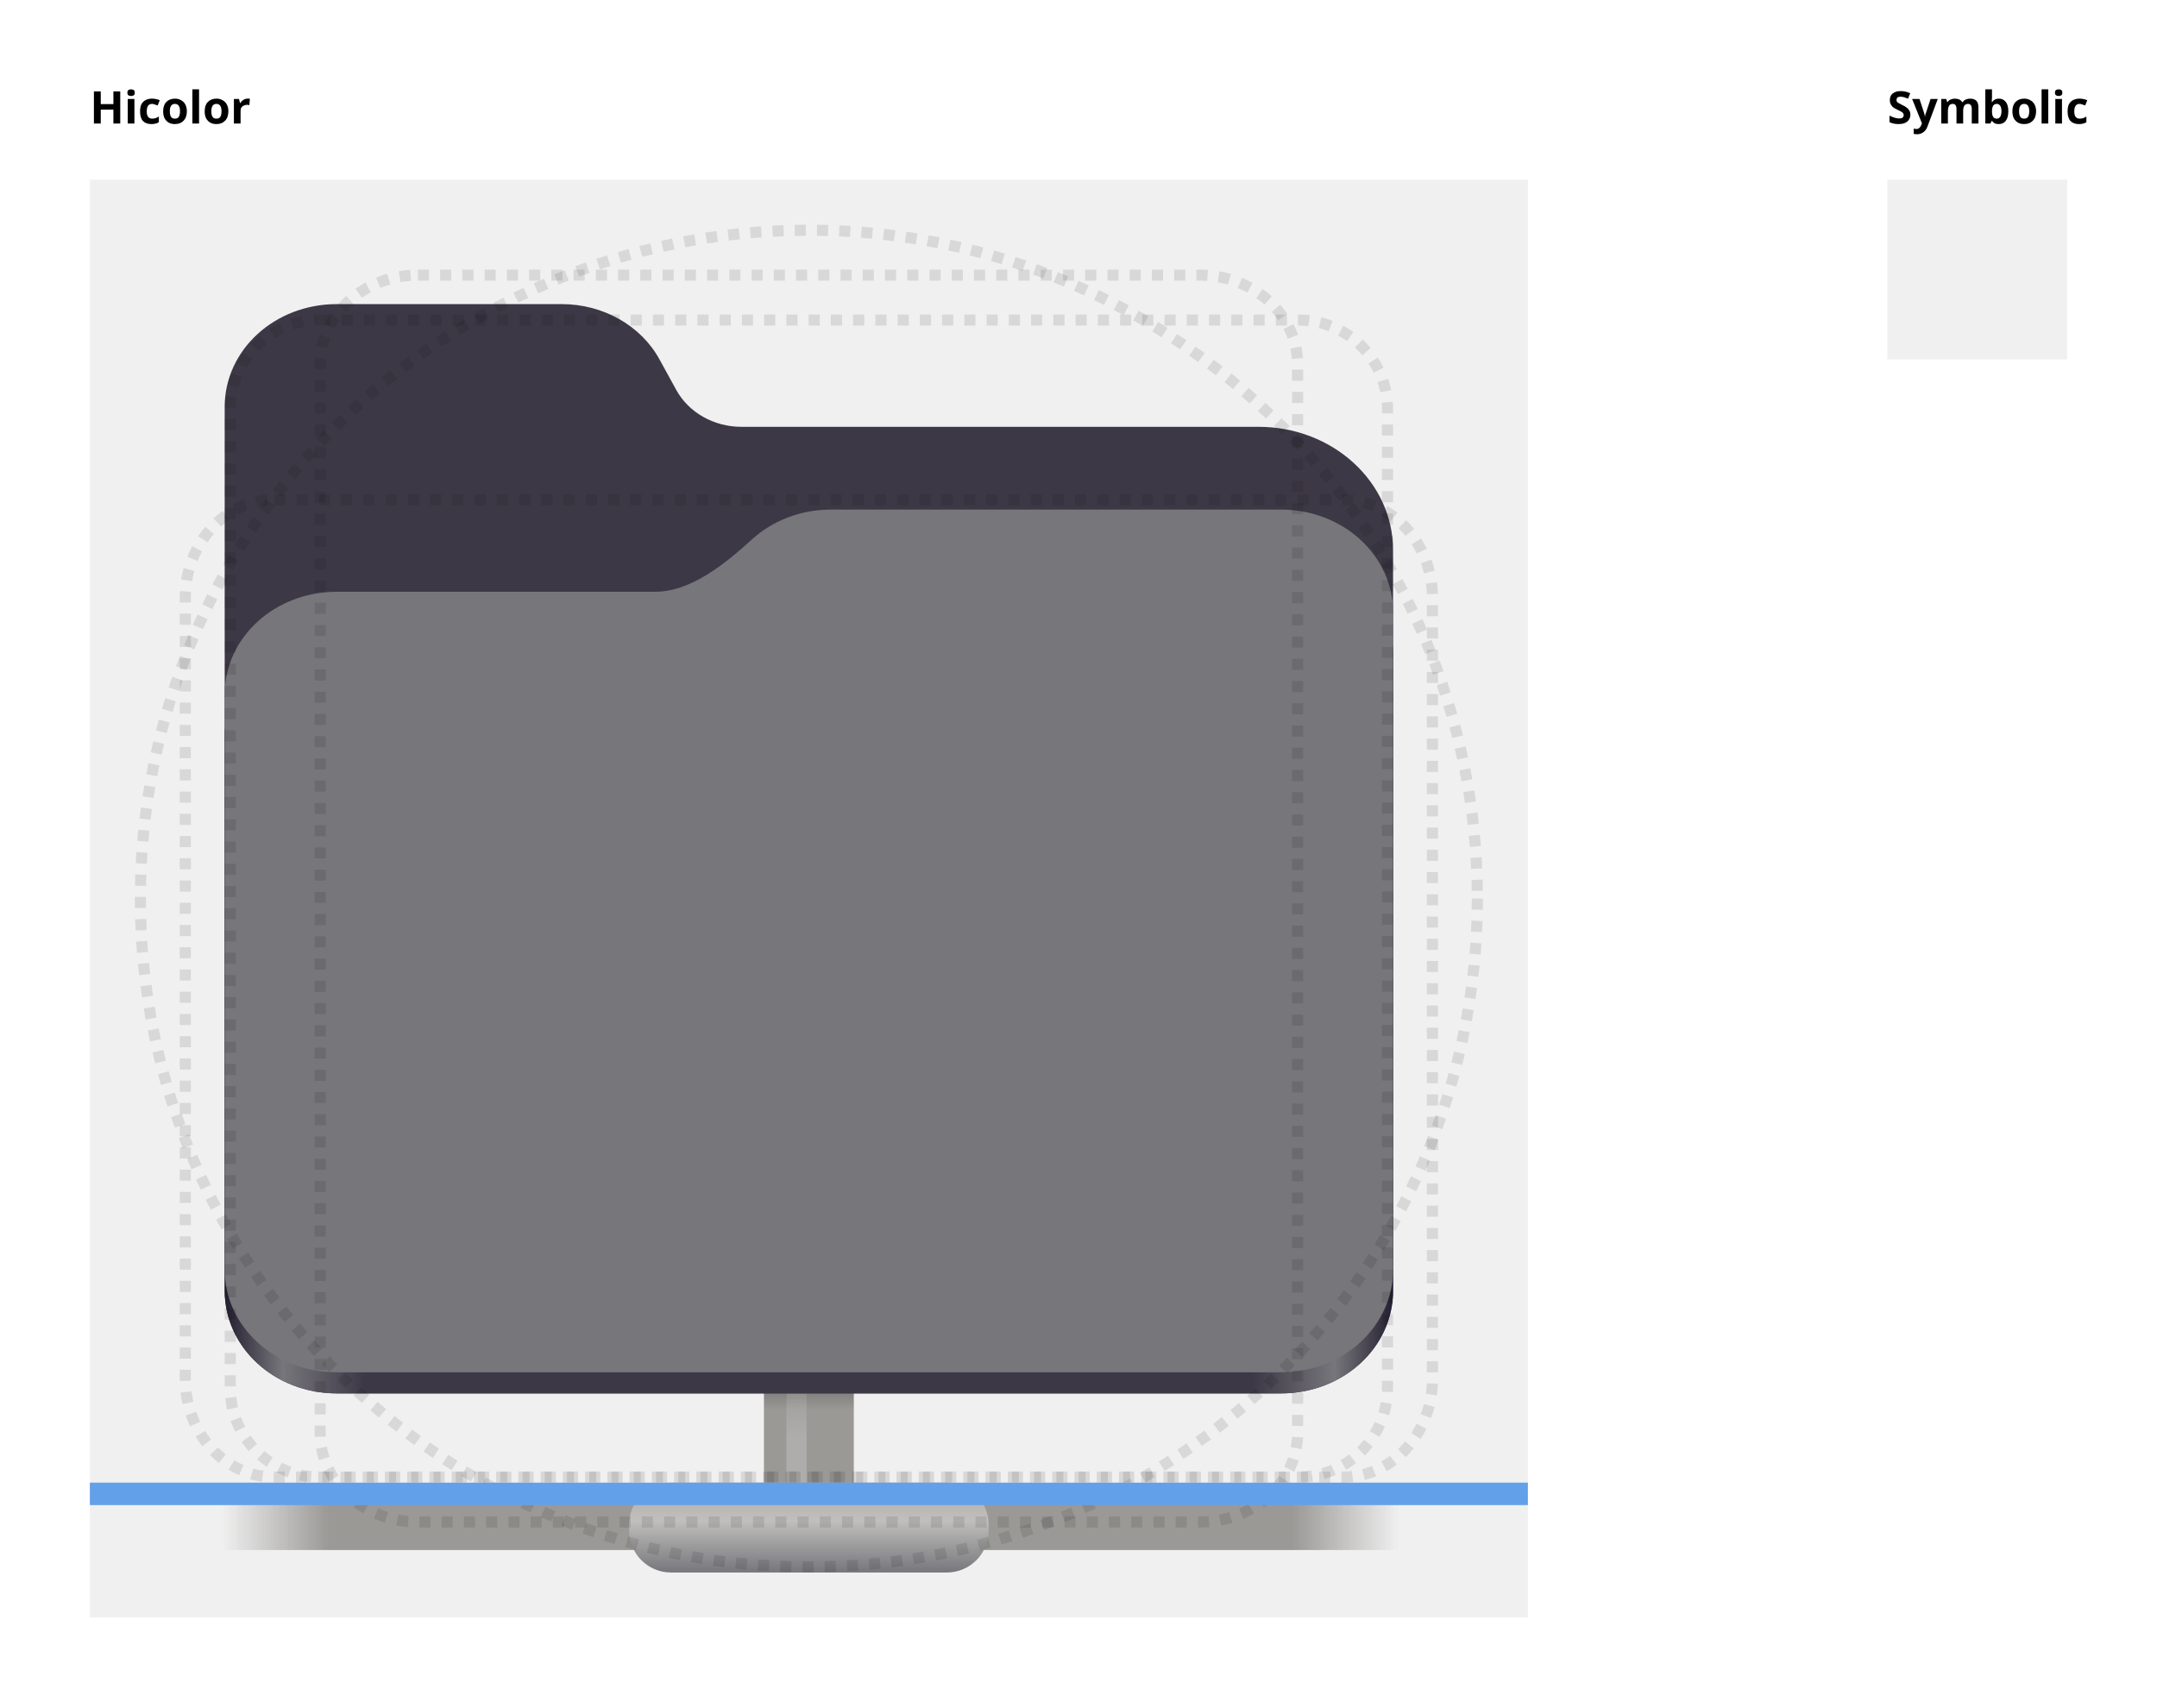
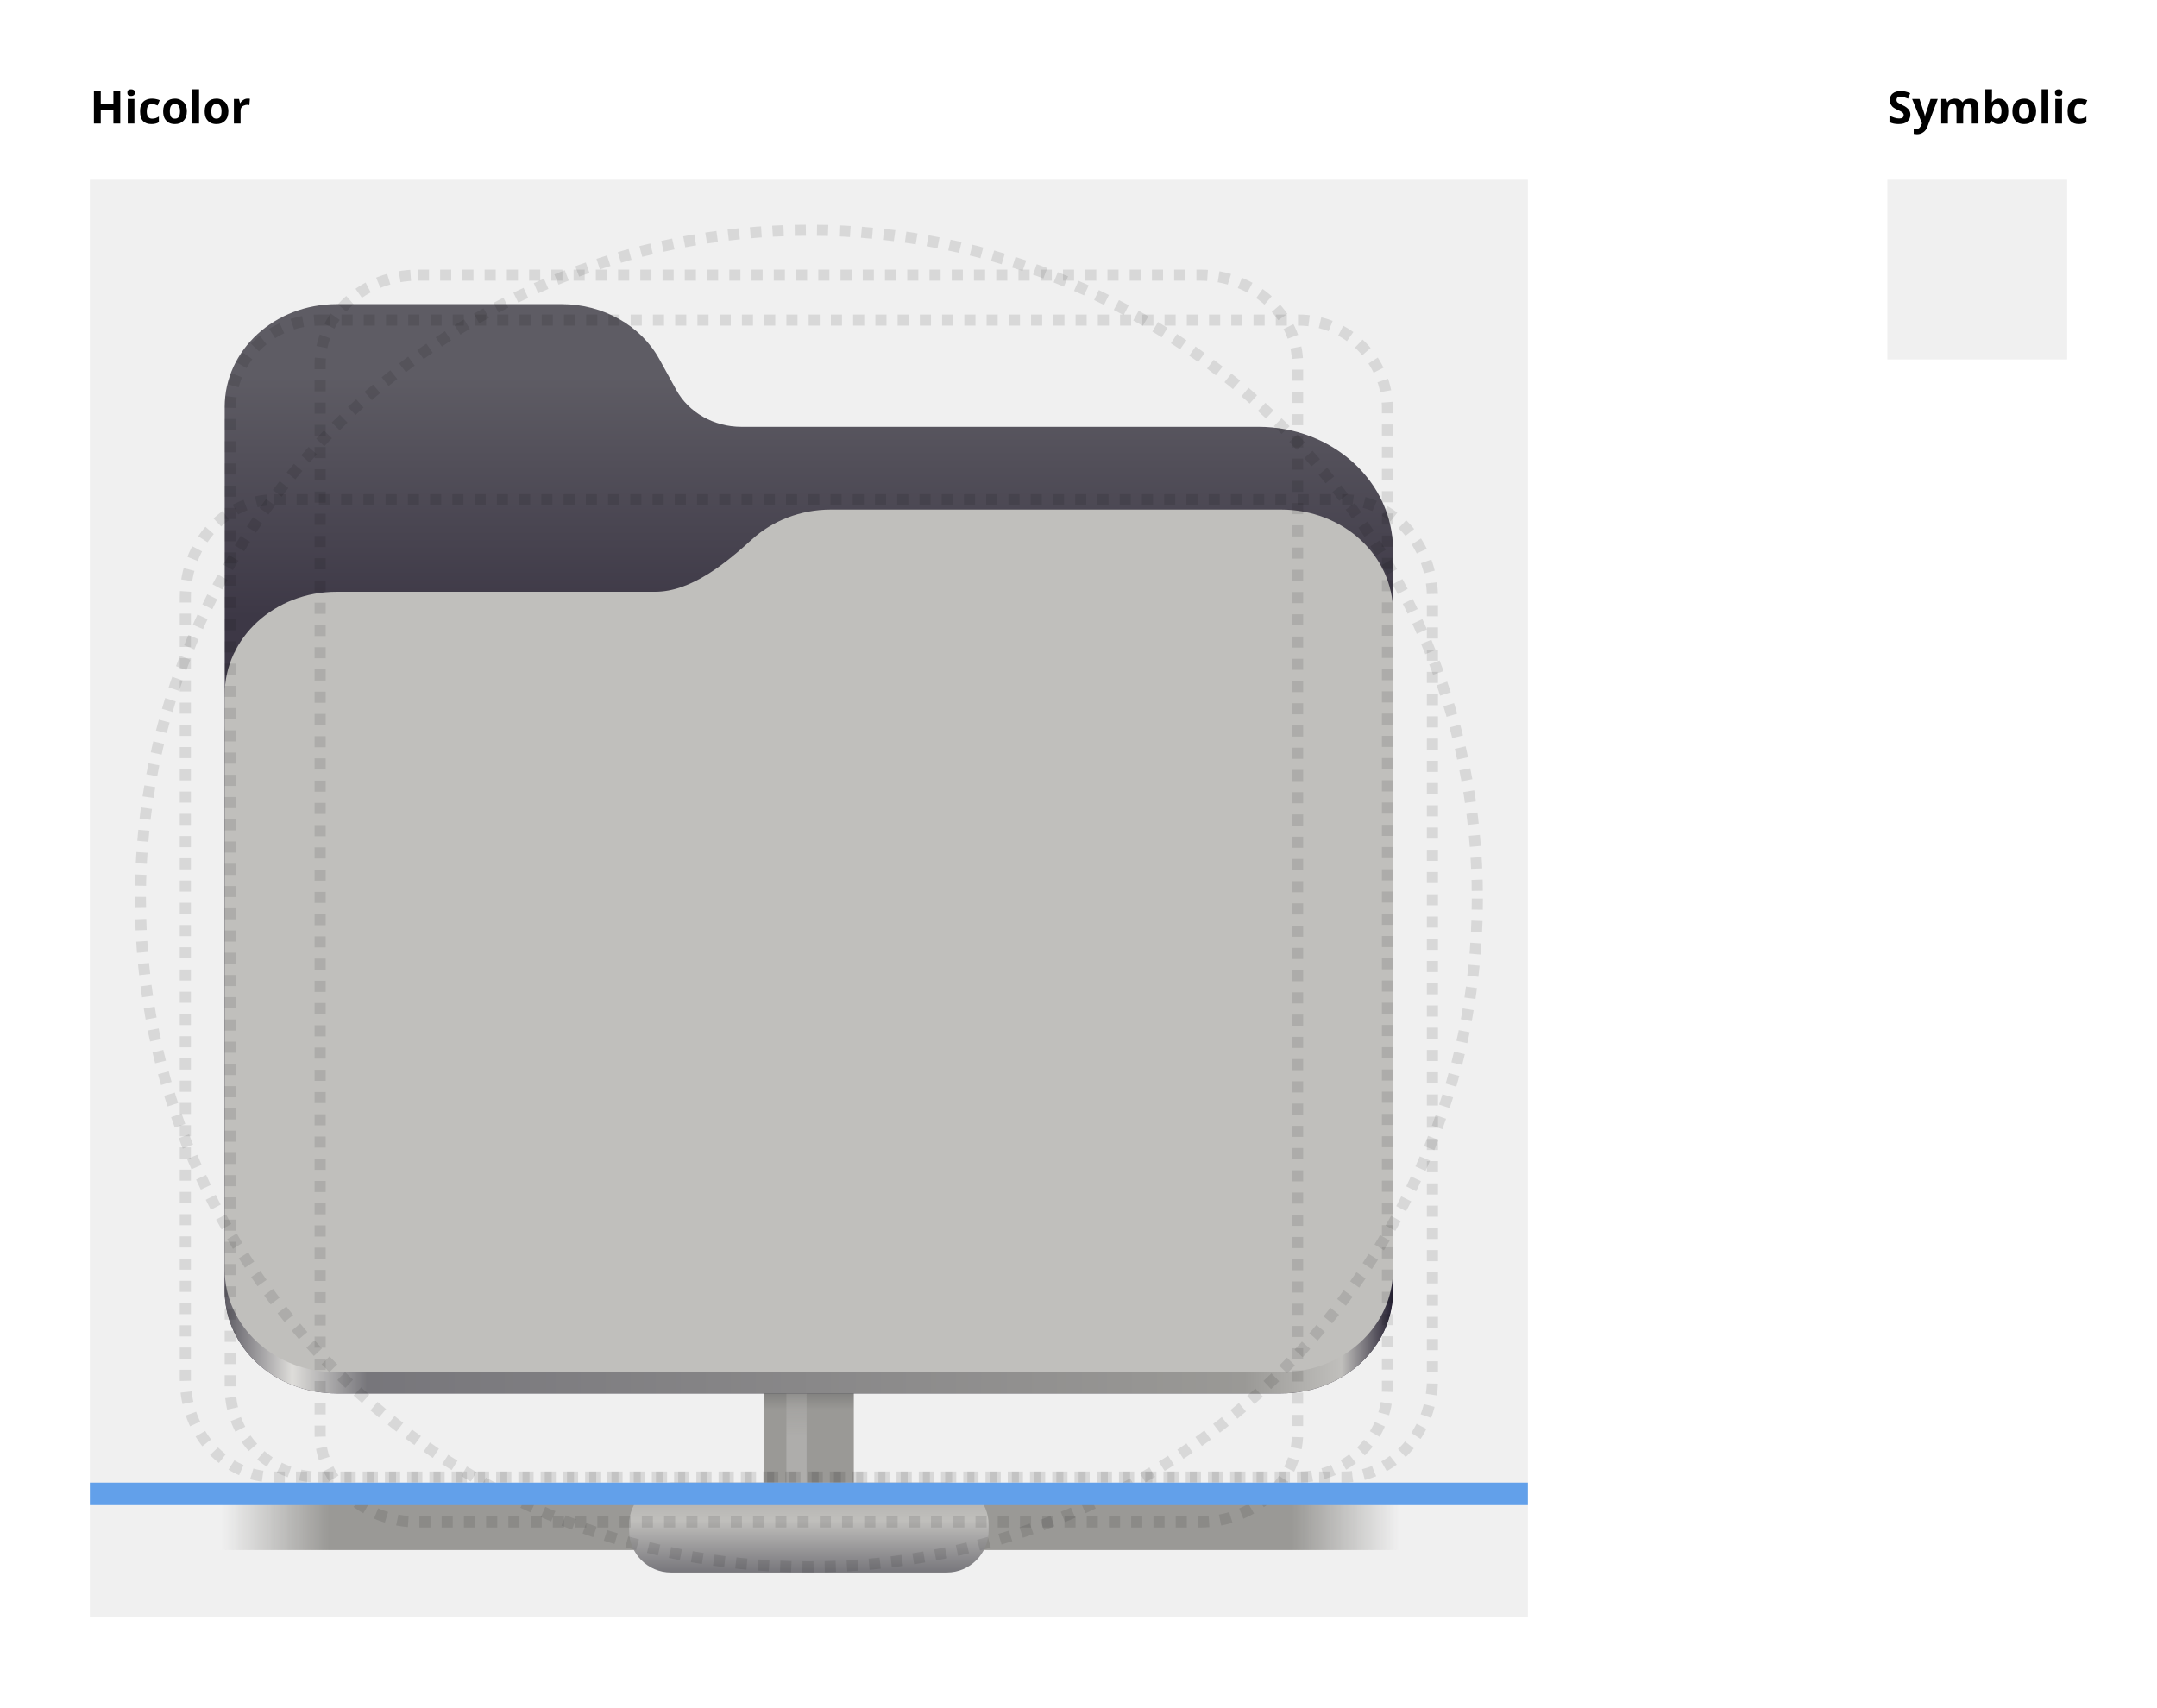
<svg xmlns="http://www.w3.org/2000/svg" xmlns:xlink="http://www.w3.org/1999/xlink" width="192" height="152" id="svg11300" version="1.0" style="display:inline;enable-background:new" viewBox="0 0 192 152">
  <defs id="defs3">
    <linearGradient y2="236" x2="96" y1="236" x1="32" gradientTransform="translate(604.8168,170.5864)" gradientUnits="userSpaceOnUse" id="linearGradient1099" xlink:href="#linearGradient1036" />
    <linearGradient id="linearGradient1036">
      <stop id="stop1032" offset="0" style="stop-color:#d5d3cf;stop-opacity:1;" />
      <stop id="stop1034" offset="1" style="stop-color:#f6f5f4;stop-opacity:1" />
    </linearGradient>
    <radialGradient r="32" fy="-76" fx="-244" cy="-76" cx="-244" gradientTransform="matrix(0.8833333,0,0,0.8833333,-460.3502,463.1197)" gradientUnits="userSpaceOnUse" id="radialGradient1103" xlink:href="#linearGradient1069" />
    <linearGradient id="linearGradient1069">
      <stop id="stop1065" offset="0" style="stop-color:#d5d3cf;stop-opacity:1" />
      <stop id="stop1067-1" offset="1" style="stop-color:#949390;stop-opacity:1" />
    </linearGradient>
    <linearGradient gradientUnits="userSpaceOnUse" y2="232" x2="64" y1="262.5" x1="64" id="linearGradient1027" xlink:href="#linearGradient1025" gradientTransform="translate(-470.5864,432.8168)" />
    <linearGradient id="linearGradient1025">
      <stop id="stop1021" offset="0" style="stop-color:#9a9996;stop-opacity:1" />
      <stop id="stop1023" offset="1" style="stop-color:#77767b;stop-opacity:1" />
    </linearGradient>
    <clipPath clipPathUnits="userSpaceOnUse" id="clipPath1609-7">
      <path id="path1611-5" d="m 252,116 28,-28 v -8 h -36 v 36 z" style="fill:#e74747;stroke:none;stroke-width:0.25px;stroke-linecap:butt;stroke-linejoin:miter;stroke-opacity:1" />
    </clipPath>
    <linearGradient id="linearGradient1697">
      <stop id="stop1685" offset="0" style="stop-color:#f6f5f4;stop-opacity:1" />
      <stop style="stop-color:#eeeeec;stop-opacity:1" offset="0.045" id="stop1687" />
      <stop id="stop1689" offset="0.091" style="stop-color:#f6f5f4;stop-opacity:1" />
      <stop style="stop-color:#f6f5f4;stop-opacity:1" offset="0.909" id="stop1691" />
      <stop id="stop1693" offset="0.955" style="stop-color:#eeeeec;stop-opacity:1" />
      <stop id="stop1695" offset="1" style="stop-color:#c0bfbc;stop-opacity:1" />
    </linearGradient>
    <clipPath clipPathUnits="userSpaceOnUse" id="clipPath1289">
      <path style="display:inline;opacity:1;vector-effect:none;fill:none;fill-opacity:1;stroke:#000000;stroke-width:4;stroke-linecap:round;stroke-linejoin:round;stroke-miterlimit:4;stroke-dasharray:none;stroke-dashoffset:0;stroke-opacity:1;marker:none;marker-start:none;marker-mid:none;marker-end:none;paint-order:normal;enable-background:new" d="m 64,-148 h 64 l 64,-64 64,64 h 192 c 17.728,0 32,14.272 32,32 v 288 c 0,17.728 -14.272,32 -32,32 H 256 l -64,-64 -64,64 H 64 C 46.272,204 32,189.728 32,172 v -288 c 0,-17.728 14.409,-34.199 32,-32 z" id="path1291" />
    </clipPath>
    <linearGradient id="paint3_linear-2-6-5" x2="1" gradientUnits="userSpaceOnUse" gradientTransform="matrix(0,6,-12,0,-64,209.9969)">
      <stop stop-color="#C01C27" id="stop91-0-7-4" />
      <stop offset="1" stop-color="#E01B24" id="stop93-2-5-7" />
    </linearGradient>
    <clipPath clipPathUnits="userSpaceOnUse" id="clipPath1609">
      <path id="path1611" d="m 252,116 28,-28 v -8 h -36 v 36 z" style="fill:#e74747;stroke:none;stroke-width:0.25px;stroke-linecap:butt;stroke-linejoin:miter;stroke-opacity:1" />
    </clipPath>
    <clipPath clipPathUnits="userSpaceOnUse" id="clipath_lpe_path-effect1303">
      <circle style="font-variation-settings:normal;display:block;opacity:1;vector-effect:none;fill:#77767b;fill-opacity:1;stroke:none;stroke-width:5.043;stroke-linecap:round;stroke-linejoin:miter;stroke-miterlimit:4;stroke-dasharray:none;stroke-dashoffset:0;stroke-opacity:1;marker:none;marker-start:none;marker-mid:none;marker-end:none;paint-order:normal;stop-color:#000000;stop-opacity:1" id="circle1305" cx="541.884" cy="647.726" r="73.976" />
    </clipPath>
    <linearGradient id="linearGradient1349">
      <stop style="stop-color:#9d9da1;stop-opacity:1" offset="0" id="stop1345" />
      <stop style="stop-color:#77767b;stop-opacity:0.95" offset="1" id="stop1347" />
    </linearGradient>
    <linearGradient id="linearGradient5980">
      <stop id="stop5978" offset="0" style="stop-color:#3d3846;stop-opacity:0;" />
      <stop id="stop5976" offset="1" style="stop-color:#3d3846;stop-opacity:0.252" />
    </linearGradient>
    <linearGradient id="linearGradient4117">
      <stop style="stop-color:#eae9e7;stop-opacity:1" offset="0" id="stop4111" />
      <stop id="stop4113" offset="0.649" style="stop-color:#b5b3ad;stop-opacity:1" />
      <stop style="stop-color:#fcfcfc;stop-opacity:1" offset="1" id="stop4115" />
    </linearGradient>
    <linearGradient id="linearGradient5477">
      <stop style="stop-color:#cacac9;stop-opacity:1" offset="0" id="stop5469" />
      <stop id="stop5471" offset="0.311" style="stop-color:#b0aeab;stop-opacity:0.941" />
      <stop style="stop-color:#6c6b66;stop-opacity:0.949" offset="0.688" id="stop5473" />
      <stop style="stop-color:#d6d6d4;stop-opacity:0.966" offset="1" id="stop5475" />
    </linearGradient>
    <linearGradient id="linearGradient6142">
      <stop style="stop-color:#ffffff;stop-opacity:1;" offset="0" id="stop6138" />
      <stop style="stop-color:#ffffff;stop-opacity:0;" offset="1" id="stop6140" />
    </linearGradient>
    <radialGradient xlink:href="#linearGradient1349" id="radialGradient783" gradientUnits="userSpaceOnUse" gradientTransform="matrix(0.9825404,0,0,0.9825404,-1.711874,16.29163)" cx="81.936" cy="33.185" fx="81.936" fy="33.185" r="57.276" />
    <radialGradient xlink:href="#linearGradient5980" id="radialGradient791" gradientUnits="userSpaceOnUse" gradientTransform="matrix(3.933225,-7.2858454e-7,6.4450347e-7,3.479318,-222.9252,-173.5546)" cx="76" cy="65.977" fx="76" fy="65.977" r="13.221" />
    <radialGradient xlink:href="#linearGradient4117" id="radialGradient799" gradientUnits="userSpaceOnUse" gradientTransform="matrix(2.815054,0.01105706,-0.01047197,2.666092,-242.36,-102.5032)" cx="134.309" cy="55.279" fx="134.309" fy="55.279" r="58.46" />
    <radialGradient xlink:href="#linearGradient5477" id="radialGradient809" gradientUnits="userSpaceOnUse" gradientTransform="matrix(4.900549,0.150428,-0.2360238,7.689032,-638.5353,-2206.847)" cx="183.525" cy="320.794" fx="183.525" fy="320.794" r="20.486" />
    <radialGradient xlink:href="#linearGradient6142" id="radialGradient821" gradientUnits="userSpaceOnUse" gradientTransform="matrix(37.75863,0,0,19.73921,-7268.898,-1304.003)" cx="197.719" cy="68.107" fx="197.719" fy="68.107" r="2.5" />
    <radialGradient xlink:href="#linearGradient6142" id="radialGradient833" gradientUnits="userSpaceOnUse" gradientTransform="matrix(37.75863,0,0,19.73921,-7375.666,-1304.003)" cx="197.747" cy="69.253" fx="197.747" fy="69.253" r="2.5" />
    <radialGradient xlink:href="#linearGradient1349" id="radialGradient841" gradientUnits="userSpaceOnUse" gradientTransform="matrix(0.9825404,0,0,0.9825404,-1.711874,16.29163)" cx="81.936" cy="33.185" fx="81.936" fy="33.185" r="57.276" />
    <radialGradient xlink:href="#linearGradient5980" id="radialGradient849" gradientUnits="userSpaceOnUse" gradientTransform="matrix(3.933225,-7.2858454e-7,6.4450347e-7,3.479318,-222.9252,-173.5546)" cx="76" cy="65.977" fx="76" fy="65.977" r="13.221" />
    <radialGradient xlink:href="#linearGradient4117" id="radialGradient857" gradientUnits="userSpaceOnUse" gradientTransform="matrix(2.815054,0.01105706,-0.01047197,2.666092,-242.36,-102.5032)" cx="134.309" cy="55.279" fx="134.309" fy="55.279" r="58.46" />
    <radialGradient xlink:href="#linearGradient5477" id="radialGradient867" gradientUnits="userSpaceOnUse" gradientTransform="matrix(4.900549,0.150428,-0.2360238,7.689032,-638.5353,-2206.847)" cx="183.525" cy="320.794" fx="183.525" fy="320.794" r="20.486" />
    <radialGradient xlink:href="#linearGradient6142" id="radialGradient879" gradientUnits="userSpaceOnUse" gradientTransform="matrix(37.75863,0,0,19.73921,-7268.898,-1304.003)" cx="197.719" cy="68.107" fx="197.719" fy="68.107" r="2.5" />
    <radialGradient xlink:href="#linearGradient6142" id="radialGradient891" gradientUnits="userSpaceOnUse" gradientTransform="matrix(37.75863,0,0,19.73921,-7375.666,-1304.003)" cx="197.747" cy="69.253" fx="197.747" fy="69.253" r="2.5" />
    <radialGradient xlink:href="#linearGradient1349" id="radialGradient3620" gradientUnits="userSpaceOnUse" gradientTransform="matrix(0.9825404,0,0,0.9825404,-1.711874,16.29163)" cx="81.936" cy="33.185" fx="81.936" fy="33.185" r="57.276" />
    <radialGradient xlink:href="#linearGradient5980" id="radialGradient3628" gradientUnits="userSpaceOnUse" gradientTransform="matrix(3.933225,-7.2858454e-7,6.4450347e-7,3.479318,-222.9252,-173.5546)" cx="76" cy="65.977" fx="76" fy="65.977" r="13.221" />
    <radialGradient xlink:href="#linearGradient4117" id="radialGradient3636" gradientUnits="userSpaceOnUse" gradientTransform="matrix(2.815054,0.01105706,-0.01047197,2.666092,-242.36,-102.5032)" cx="134.309" cy="55.279" fx="134.309" fy="55.279" r="58.46" />
    <radialGradient xlink:href="#linearGradient5477" id="radialGradient3646" gradientUnits="userSpaceOnUse" gradientTransform="matrix(4.900549,0.150428,-0.2360238,7.689032,-638.5353,-2206.847)" cx="183.525" cy="320.794" fx="183.525" fy="320.794" r="20.486" />
    <radialGradient xlink:href="#linearGradient6142" id="radialGradient3658" gradientUnits="userSpaceOnUse" gradientTransform="matrix(37.75863,0,0,19.73921,-7268.898,-1304.003)" cx="197.719" cy="68.107" fx="197.719" fy="68.107" r="2.5" />
    <radialGradient xlink:href="#linearGradient6142" id="radialGradient3670" gradientUnits="userSpaceOnUse" gradientTransform="matrix(37.75863,0,0,19.73921,-7375.666,-1304.003)" cx="197.747" cy="69.253" fx="197.747" fy="69.253" r="2.5" />
    <radialGradient xlink:href="#linearGradient1349" id="radialGradient3678" gradientUnits="userSpaceOnUse" gradientTransform="matrix(0.9825404,0,0,0.9825404,-1.711874,16.29163)" cx="81.936" cy="33.185" fx="81.936" fy="33.185" r="57.276" />
    <radialGradient xlink:href="#linearGradient5980" id="radialGradient3686" gradientUnits="userSpaceOnUse" gradientTransform="matrix(3.933225,-7.2858454e-7,6.4450347e-7,3.479318,-222.9252,-173.5546)" cx="76" cy="65.977" fx="76" fy="65.977" r="13.221" />
    <radialGradient xlink:href="#linearGradient4117" id="radialGradient3694" gradientUnits="userSpaceOnUse" gradientTransform="matrix(2.815054,0.01105706,-0.01047197,2.666092,-242.36,-102.5032)" cx="134.309" cy="55.279" fx="134.309" fy="55.279" r="58.46" />
    <radialGradient xlink:href="#linearGradient5477" id="radialGradient3704" gradientUnits="userSpaceOnUse" gradientTransform="matrix(4.900549,0.150428,-0.2360238,7.689032,-638.5353,-2206.847)" cx="183.525" cy="320.794" fx="183.525" fy="320.794" r="20.486" />
    <radialGradient xlink:href="#linearGradient6142" id="radialGradient3716" gradientUnits="userSpaceOnUse" gradientTransform="matrix(37.75863,0,0,19.73921,-7268.898,-1304.003)" cx="197.719" cy="68.107" fx="197.719" fy="68.107" r="2.5" />
    <radialGradient xlink:href="#linearGradient6142" id="radialGradient3728" gradientUnits="userSpaceOnUse" gradientTransform="matrix(37.75863,0,0,19.73921,-7375.666,-1304.003)" cx="197.747" cy="69.253" fx="197.747" fy="69.253" r="2.5" />
    <radialGradient xlink:href="#linearGradient1349" id="radialGradient8132" gradientUnits="userSpaceOnUse" gradientTransform="matrix(0.9825404,0,0,0.9825404,-1.711874,16.29163)" cx="81.936" cy="33.185" fx="81.936" fy="33.185" r="57.276" />
    <radialGradient xlink:href="#linearGradient5980" id="radialGradient8140" gradientUnits="userSpaceOnUse" gradientTransform="matrix(3.933225,-7.2858454e-7,6.4450347e-7,3.479318,-222.9252,-173.5546)" cx="76" cy="65.977" fx="76" fy="65.977" r="13.221" />
    <radialGradient xlink:href="#linearGradient4117" id="radialGradient8148" gradientUnits="userSpaceOnUse" gradientTransform="matrix(2.815054,0.01105706,-0.01047197,2.666092,-242.36,-102.5032)" cx="134.309" cy="55.279" fx="134.309" fy="55.279" r="58.46" />
    <radialGradient xlink:href="#linearGradient5477" id="radialGradient8158" gradientUnits="userSpaceOnUse" gradientTransform="matrix(4.900549,0.150428,-0.2360238,7.689032,-638.5353,-2206.847)" cx="183.525" cy="320.794" fx="183.525" fy="320.794" r="20.486" />
    <radialGradient xlink:href="#linearGradient6142" id="radialGradient8170" gradientUnits="userSpaceOnUse" gradientTransform="matrix(37.75863,0,0,19.73921,-7268.898,-1304.003)" cx="197.719" cy="68.107" fx="197.719" fy="68.107" r="2.5" />
    <radialGradient xlink:href="#linearGradient6142" id="radialGradient8182" gradientUnits="userSpaceOnUse" gradientTransform="matrix(37.75863,0,0,19.73921,-7375.666,-1304.003)" cx="197.747" cy="69.253" fx="197.747" fy="69.253" r="2.5" />
    <linearGradient xlink:href="#linearGradient6142" id="linearGradient8666" x1="1311.193" y1="-107.827" x2="1311.193" y2="-109.827" gradientUnits="userSpaceOnUse" gradientTransform="translate(0,4)" />
    <clipPath clipPathUnits="userSpaceOnUse" id="clipath_lpe_path-effect4888">
      <circle style="font-variation-settings:normal;display:none;opacity:1;vector-effect:none;fill:#77767b;fill-opacity:1;stroke:none;stroke-width:5.043;stroke-linecap:round;stroke-linejoin:miter;stroke-miterlimit:4;stroke-dasharray:none;stroke-dashoffset:0;stroke-opacity:1;marker:none;marker-start:none;marker-mid:none;marker-end:none;paint-order:normal;stop-color:#000000;stop-opacity:1" id="circle4894" cx="541.884" cy="647.726" r="73.976" />
      <path id="lpe_path-effect4888" style="font-variation-settings:normal;display:block;opacity:1;vector-effect:none;fill:#77767b;fill-opacity:1;stroke:none;stroke-width:5.043;stroke-linecap:round;stroke-linejoin:miter;stroke-miterlimit:4;stroke-dasharray:none;stroke-dashoffset:0;stroke-opacity:1;marker:none;marker-start:none;marker-mid:none;marker-end:none;paint-order:normal;stop-color:#000000;stop-opacity:1" class="powerclip" d="M 402.347,470.975 H 681.214 V 791.621 H 402.347 Z m 213.513,176.751 a 73.976,73.976 0 0 0 -73.976,-73.976 73.976,73.976 0 0 0 -73.976,73.976 73.976,73.976 0 0 0 73.976,73.976 73.976,73.976 0 0 0 73.976,-73.976 z" />
    </clipPath>
    <clipPath clipPathUnits="userSpaceOnUse" id="clipath_lpe_path-effect5163">
      <circle style="font-variation-settings:normal;display:none;opacity:1;vector-effect:none;fill:#77767b;fill-opacity:1;stroke:none;stroke-width:5.043;stroke-linecap:round;stroke-linejoin:miter;stroke-miterlimit:4;stroke-dasharray:none;stroke-dashoffset:0;stroke-opacity:1;marker:none;marker-start:none;marker-mid:none;marker-end:none;paint-order:normal;stop-color:#000000;stop-opacity:1" id="circle5169" cx="541.884" cy="647.726" r="73.976" />
      <path id="lpe_path-effect5163" style="font-variation-settings:normal;display:block;opacity:1;vector-effect:none;fill:#77767b;fill-opacity:1;stroke:none;stroke-width:5.043;stroke-linecap:round;stroke-linejoin:miter;stroke-miterlimit:4;stroke-dasharray:none;stroke-dashoffset:0;stroke-opacity:1;marker:none;marker-start:none;marker-mid:none;marker-end:none;paint-order:normal;stop-color:#000000;stop-opacity:1" class="powerclip" d="M 400.765,485.145 H 682.796 V 805.791 H 400.765 Z m 215.094,162.581 a 73.976,73.976 0 0 0 -73.976,-73.976 73.976,73.976 0 0 0 -73.976,73.976 73.976,73.976 0 0 0 73.976,73.976 73.976,73.976 0 0 0 73.976,-73.976 z" />
    </clipPath>
    <clipPath clipPathUnits="userSpaceOnUse" id="clipath_lpe_path-effect6171">
      <circle style="font-variation-settings:normal;display:none;opacity:1;vector-effect:none;fill:#77767b;fill-opacity:1;stroke:none;stroke-width:5.043;stroke-linecap:round;stroke-linejoin:miter;stroke-miterlimit:4;stroke-dasharray:none;stroke-dashoffset:0;stroke-opacity:1;marker:none;marker-start:none;marker-mid:none;marker-end:none;paint-order:normal;stop-color:#000000;stop-opacity:1" id="circle6177" cx="541.884" cy="647.726" r="73.976" />
      <path id="lpe_path-effect6171" style="font-variation-settings:normal;display:block;opacity:1;vector-effect:none;fill:#77767b;fill-opacity:1;stroke:none;stroke-width:5.043;stroke-linecap:round;stroke-linejoin:miter;stroke-miterlimit:4;stroke-dasharray:none;stroke-dashoffset:0;stroke-opacity:1;marker:none;marker-start:none;marker-mid:none;marker-end:none;paint-order:normal;stop-color:#000000;stop-opacity:1" class="powerclip" d="M 382.217,389.64 H 701.343 V 805.791 H 382.217 Z m 233.642,258.086 a 73.976,73.976 0 0 0 -73.976,-73.976 73.976,73.976 0 0 0 -73.976,73.976 73.976,73.976 0 0 0 73.976,73.976 73.976,73.976 0 0 0 73.976,-73.976 z" />
    </clipPath>
    <clipPath clipPathUnits="userSpaceOnUse" id="clipath_lpe_path-effect6198">
      <circle style="font-variation-settings:normal;display:none;opacity:1;vector-effect:none;fill:#77767b;fill-opacity:1;stroke:none;stroke-width:5.043;stroke-linecap:round;stroke-linejoin:miter;stroke-miterlimit:4;stroke-dasharray:none;stroke-dashoffset:0;stroke-opacity:1;marker:none;marker-start:none;marker-mid:none;marker-end:none;paint-order:normal;stop-color:#000000;stop-opacity:1" id="circle6204" cx="541.884" cy="647.726" r="73.976" />
      <path id="lpe_path-effect6198" style="font-variation-settings:normal;display:block;opacity:1;vector-effect:none;fill:#77767b;fill-opacity:1;stroke:none;stroke-width:5.043;stroke-linecap:round;stroke-linejoin:miter;stroke-miterlimit:4;stroke-dasharray:none;stroke-dashoffset:0;stroke-opacity:1;marker:none;marker-start:none;marker-mid:none;marker-end:none;paint-order:normal;stop-color:#000000;stop-opacity:1" class="powerclip" d="M 366.762,389.64 H 716.8 V 805.791 H 366.762 Z m 249.098,258.086 a 73.976,73.976 0 0 0 -73.976,-73.976 73.976,73.976 0 0 0 -73.976,73.976 73.976,73.976 0 0 0 73.976,73.976 73.976,73.976 0 0 0 73.976,-73.976 z" />
    </clipPath>
    <clipPath clipPathUnits="userSpaceOnUse" id="clipPath984">
      <circle style="font-variation-settings:normal;display:block;opacity:1;vector-effect:none;fill:#77767b;fill-opacity:1;stroke:none;stroke-width:5.043;stroke-linecap:round;stroke-linejoin:miter;stroke-miterlimit:4;stroke-dasharray:none;stroke-dashoffset:0;stroke-opacity:1;marker:none;marker-start:none;marker-mid:none;marker-end:none;paint-order:normal;stop-color:#000000;stop-opacity:1" id="circle986" cx="541.884" cy="647.726" r="73.976" />
    </clipPath>
    <linearGradient id="bg-gradient-2">
      <stop style="stop-color:#3584e4;stop-opacity:1" offset="0" id="stop13402" />
      <stop style="stop-color:#62a0ea;stop-opacity:1" offset="1" id="stop13404" />
    </linearGradient>
    <linearGradient xlink:href="#linearGradient10375" id="linearGradient10443" x1="-280.624" y1="-66.117" x2="-287.765" y2="-66.117" gradientUnits="userSpaceOnUse" gradientTransform="matrix(0.9328663,0,0,1,-1.081779,5.8333332e-6)" />
    <linearGradient id="linearGradient10375">
      <stop style="stop-color:#313133;stop-opacity:1" offset="0" id="stop10371" />
      <stop style="stop-color:#9a9996;stop-opacity:1" offset="1" id="stop10373" />
    </linearGradient>
    <linearGradient xlink:href="#linearGradient3868" id="linearGradient3870" x1="-271.975" y1="-62.938" x2="-266.415" y2="-62.938" gradientUnits="userSpaceOnUse" />
    <linearGradient id="linearGradient3868">
      <stop style="stop-color:#aeadab;stop-opacity:1;" offset="0" id="stop3864" />
      <stop style="stop-color:#aeadab;stop-opacity:0;" offset="1" id="stop3866" />
    </linearGradient>
    <linearGradient xlink:href="#linearGradient1725" id="linearGradient1660" gradientUnits="userSpaceOnUse" gradientTransform="matrix(2.381786,0,0,2.083491,-2851.153,1808.157)" x1="1202" y1="-735" x2="1246" y2="-735" />
    <linearGradient id="linearGradient1725">
      <stop id="stop1717" offset="0" style="stop-color:#9a9996;stop-opacity:0" />
      <stop style="stop-color:#9a9996;stop-opacity:1" offset="0.091" id="stop1719" />
      <stop style="stop-color:#9a9996;stop-opacity:1" offset="0.909" id="stop1721" />
      <stop id="stop1723" offset="1" style="stop-color:#9a9996;stop-opacity:0" />
    </linearGradient>
    <linearGradient xlink:href="#linearGradient3876" id="linearGradient5022" x1="904" y1="-340" x2="904" y2="-385.948" gradientUnits="userSpaceOnUse" gradientTransform="matrix(0.25,0,0,0.1666666,-164,340.6667)" />
    <linearGradient id="linearGradient3876">
      <stop id="stop3872" offset="0" style="stop-color:#77767b;stop-opacity:1" />
      <stop id="stop3878" offset="0.603" style="stop-color:#c0bfbc;stop-opacity:1" />
      <stop id="stop3874" offset="1" style="stop-color:#aeadab;stop-opacity:1" />
    </linearGradient>
-     <linearGradient xlink:href="#linearGradient2023-7" id="linearGradient2025-0" x1="2689.252" y1="-1106.803" x2="2918.07" y2="-1106.803" gradientUnits="userSpaceOnUse" />
-     <linearGradient id="linearGradient2023-7">
-       <stop style="stop-color:#241f31;stop-opacity:1;" offset="0" id="stop2019-8" />
-       <stop style="stop-color:#77767b;stop-opacity:1;" offset="0.05" id="stop2795-6" />
-       <stop style="stop-color:#3d3846;stop-opacity:1;" offset="0.12" id="stop2797-8" />
-       <stop style="stop-color:#3d3846;stop-opacity:1;" offset="0.88" id="stop2793-8" />
-       <stop style="stop-color:#77767b;stop-opacity:1;" offset="0.95" id="stop2791-4" />
-       <stop style="stop-color:#241f31;stop-opacity:1;" offset="1" id="stop2021-3" />
-     </linearGradient>
+     <linearGradient xlink:href="#linearGradient1" id="linearGradient2" x1="2759.331" y1="-1310.744" x2="2759.331" y2="-1259.624" gradientUnits="userSpaceOnUse" />
+     <linearGradient id="linearGradient1">
+       <stop style="stop-color:#5e5c64;stop-opacity:1" offset="0" id="stop1" />
+       <stop style="stop-color:#3d3846;stop-opacity:1" offset="1" id="stop2" />
+     </linearGradient>
+     <linearGradient xlink:href="#linearGradient2023" id="linearGradient2025" x1="2689.252" y1="-1106.803" x2="2918.07" y2="-1106.803" gradientUnits="userSpaceOnUse" />
+     <linearGradient id="linearGradient2023">
+       <stop style="stop-color:#5e5c64;stop-opacity:1" offset="0" id="stop2019" />
+       <stop style="stop-color:#deddda;stop-opacity:1" offset="0.058" id="stop2795" />
+       <stop style="stop-color:#77767b;stop-opacity:1" offset="0.122" id="stop2797" />
+       <stop style="stop-color:#9a9996;stop-opacity:1" offset="0.873" id="stop2793" />
+       <stop style="stop-color:#c0bfbc;stop-opacity:1" offset="0.956" id="stop2791" />
+       <stop style="stop-color:#241f31;stop-opacity:1" offset="1" id="stop2021" />
+     </linearGradient>
+     <linearGradient xlink:href="#linearGradient1" id="linearGradient2-0" x1="2759.331" y1="-1310.744" x2="2759.331" y2="-1259.624" gradientUnits="userSpaceOnUse" />
+     <linearGradient xlink:href="#linearGradient2023" id="linearGradient2025-9" x1="2689.252" y1="-1106.803" x2="2918.07" y2="-1106.803" gradientUnits="userSpaceOnUse" />
  </defs>
  <g id="layer1" style="display:inline" transform="translate(8,-156)">
    <g id="layer4" style="display:inline">
      <rect y="172" x="9.2651362e-08" height="128" width="128" id="hicolor" style="display:inline;overflow:visible;visibility:visible;fill:#f0f0f0;fill-opacity:0;fill-rule:nonzero;stroke:none;stroke-width:0.5;marker:none;enable-background:accumulate" />
      <rect style="display:inline;overflow:visible;visibility:visible;fill:#f0f0f0;fill-opacity:0;fill-rule:nonzero;stroke:none;stroke-width:0.5;marker:none;enable-background:accumulate" id="symbolic" width="16" height="16" x="160" y="172" />
    </g>
    <g id="layer2" style="display:inline">
      <g style="display:inline;fill:#000000;enable-background:new" transform="matrix(7.991171,0,0,8.003641,-167.7909,-4846.078)" id="g12027" />
      <rect style="display:inline;overflow:visible;visibility:visible;fill:#f0f0f0;fill-opacity:1;fill-rule:nonzero;stroke:none;stroke-width:0.5;marker:none;enable-background:accumulate" id="128" width="128" height="128" x="9.2651362e-08" y="172" />
      <g id="g883" style="fill:none;fill-opacity:0.251;stroke:#a579b3;stroke-opacity:1" transform="translate(-24,24)" />
      <g id="g900" style="fill:none;fill-opacity:0.251;stroke:#a579b3;stroke-opacity:1" transform="translate(-24,24)" />
      <rect y="172" x="160" height="16" width="16" id="16" style="display:inline;overflow:visible;visibility:visible;fill:#f0f0f0;fill-opacity:1;fill-rule:nonzero;stroke:none;stroke-width:0.5;marker:none;enable-background:accumulate" />
      <text xml:space="preserve" style="font-style:normal;font-variant:normal;font-weight:bold;font-stretch:normal;font-size:4px;line-height:125%;font-family:Cantarell;-inkscape-font-specification:'Cantarell, Bold';text-align:start;writing-mode:lr-tb;text-anchor:start;display:inline;fill:#000000;fill-opacity:1;stroke:none;stroke-width:0.333;enable-background:new" x="0" y="167" id="text863">
        <tspan style="font-size:4px;stroke-width:0.333" id="tspan861" x="0" y="167">Hicolor</tspan>
      </text>
      <text id="text867" y="167" x="160" style="font-style:normal;font-variant:normal;font-weight:bold;font-stretch:normal;font-size:4px;line-height:125%;font-family:Cantarell;-inkscape-font-specification:'Cantarell, Bold';text-align:start;writing-mode:lr-tb;text-anchor:start;display:inline;fill:#000000;fill-opacity:1;stroke:none;stroke-width:0.333;enable-background:new" xml:space="preserve">
        <tspan y="167" x="160" id="tspan865" style="font-size:4px;stroke-width:0.333">Symbolic</tspan>
      </text>
    </g>
    <g id="layer9" style="display:inline" />
    <g id="g824-6" transform="matrix(0.1744994,0,0,0.1744994,82.26277,442.1759)" style="display:inline;stroke-width:1.264;enable-background:new">
      <g id="g973-1" clip-path="url(#clipath_lpe_path-effect4888)" transform="matrix(0.3623406,0,0,0.3623406,2607.352,-1374.265)" style="stroke-width:0.986">
        <path style="font-variation-settings:normal;opacity:1;vector-effect:none;fill:#77767b;fill-opacity:1;stroke:none;stroke-width:4.974;stroke-linecap:round;stroke-linejoin:miter;stroke-miterlimit:4;stroke-dasharray:none;stroke-dashoffset:0;stroke-opacity:1;marker:none;marker-start:none;marker-mid:none;marker-end:none;paint-order:normal;stop-color:#000000;stop-opacity:1" id="rect257-7" width="268.867" height="310.646" x="407.347" y="475.975" rx="20.201" ry="20.673" d="m 427.547,475.975 h 228.466 c 11.191,0 20.201,9.22 20.201,20.673 v 269.299 c 0,11.453 -9.01,20.673 -20.201,20.673 H 427.547 c -11.191,0 -20.201,-9.22 -20.201,-20.673 V 496.649 c 0,-11.453 9.01,-20.673 20.201,-20.673 z" />
        <path style="font-variation-settings:normal;display:inline;vector-effect:none;fill:#434348;fill-opacity:1;stroke:none;stroke-width:0.249;stroke-linecap:round;stroke-linejoin:miter;stroke-miterlimit:4;stroke-dasharray:none;stroke-dashoffset:0;stroke-opacity:1;-inkscape-stroke:none;marker:none;marker-start:none;marker-mid:none;marker-end:none;paint-order:normal;enable-background:new;stop-color:#000000" id="rect9829" width="268.867" height="74.188" x="407.347" y="647.524" d="M 407.347,647.524 H 676.214 v 74.188 H 407.347 Z" />
      </g>
      <g transform="matrix(0.6596291,0,0,0.6596291,2067.515,-1275.499)" style="display:inline;stroke-width:0.959;enable-background:new" id="g65-2">
        <path style="display:inline;opacity:1;vector-effect:none;fill:#3d3846;fill-opacity:1;stroke:none;stroke-width:0.048px;stroke-linecap:butt;stroke-linejoin:miter;stroke-miterlimit:4;stroke-dasharray:none;stroke-dashoffset:0;stroke-opacity:1;marker:none;marker-start:none;marker-mid:none;marker-end:none;paint-order:normal;enable-background:new" d="M 1302.786,-65.491 V 211.824 a 17.929,17.929 135 0 1 -17.929,17.929 l -337.715,0 A 17.929,17.929 45 0 1 929.214,211.824 V -65.491 a 17.929,17.929 135 0 1 17.929,-17.929 h 337.715 a 17.929,17.929 45 0 1 17.929,17.929 z" id="path63-0" />
      </g>
      <rect style="fill:#1c71d8;fill-opacity:1;stroke:none;stroke-width:0.573;stroke-linecap:round;stop-color:#000000" id="rect1457-2" width="234.958" height="194.843" x="2686.182" y="-1324.795" rx="5.801" ry="5.801" />
    </g>
    <g id="g5159" transform="matrix(0.1217438,0,0,0.1217438,229.6717,444.9832)" style="display:inline;stroke-width:1.264;enable-background:new">
      <g id="g5151" clip-path="url(#clipath_lpe_path-effect5163)" transform="matrix(0.3623406,0,0,0.3623406,2607.352,-1374.265)" style="stroke-width:0.986">
        <path style="font-variation-settings:normal;opacity:1;vector-effect:none;fill:#77767b;fill-opacity:1;stroke:none;stroke-width:4.974;stroke-linecap:round;stroke-linejoin:miter;stroke-miterlimit:4;stroke-dasharray:none;stroke-dashoffset:0;stroke-opacity:1;marker:none;marker-start:none;marker-mid:none;marker-end:none;paint-order:normal;stop-color:#000000;stop-opacity:1" id="path5147" width="272.03" height="310.646" x="405.765" y="490.145" rx="20.438" ry="20.673" d="m 426.204,490.145 h 231.153 c 11.323,0 20.438,9.22 20.438,20.673 v 269.299 c 0,11.453 -9.116,20.673 -20.438,20.673 H 426.204 c -11.323,0 -20.438,-9.22 -20.438,-20.673 V 510.818 c 0,-11.453 9.116,-20.673 20.438,-20.673 z" />
        <path style="font-variation-settings:normal;opacity:1;vector-effect:none;fill:#434348;fill-opacity:1;stroke:none;stroke-width:0.044;stroke-linecap:round;stroke-linejoin:miter;stroke-miterlimit:4;stroke-dasharray:none;stroke-dashoffset:0;stroke-opacity:1;-inkscape-stroke:none;marker:none;marker-start:none;marker-mid:none;marker-end:none;paint-order:normal;stop-color:#000000;stop-opacity:1" id="rect9154" width="271.478" height="58.952" x="405.87" y="650.822" d="m 405.87,650.822 h 271.478 v 58.952 H 405.87 Z" />
      </g>
      <g transform="matrix(0.6596291,0,0,0.6596291,2067.515,-1275.499)" style="display:inline;stroke-width:0.959;enable-background:new" id="g5155">
        <path style="display:inline;opacity:1;vector-effect:none;fill:#3d3846;fill-opacity:1;stroke:none;stroke-width:0.048px;stroke-linecap:butt;stroke-linejoin:miter;stroke-miterlimit:4;stroke-dasharray:none;stroke-dashoffset:0;stroke-opacity:1;marker:none;marker-start:none;marker-mid:none;marker-end:none;paint-order:normal;enable-background:new" d="M 1302.786,-58.985 V 203.456 a 24.434,24.434 135 0 1 -24.434,24.434 l -324.703,0 A 24.434,24.434 45 0 1 929.214,203.456 V -58.985 a 24.434,24.434 135 0 1 24.434,-24.434 h 324.703 a 24.434,24.434 45 0 1 24.434,24.434 z" id="path5153" />
      </g>
      <rect style="fill:#1c71d8;fill-opacity:1;stroke:none;stroke-width:0.559;stroke-linecap:round;stop-color:#000000" id="rect5157" width="229.991" height="188.921" x="2688.666" y="-1322.312" rx="7.298" ry="7.298" />
    </g>
    <g id="g6167" transform="matrix(0.08927877,0,0,0.08927877,315.6926,450.7877)" style="display:inline;stroke-width:1.264;enable-background:new">
      <g id="g6159" clip-path="url(#clipath_lpe_path-effect6171)" transform="matrix(0.3623406,0,0,0.3623406,2607.352,-1374.265)" style="stroke-width:0.986">
        <path style="font-variation-settings:normal;opacity:1;vector-effect:none;fill:#77767b;fill-opacity:1;stroke:none;stroke-width:4.974;stroke-linecap:round;stroke-linejoin:miter;stroke-miterlimit:4;stroke-dasharray:none;stroke-dashoffset:0;stroke-opacity:1;marker:none;marker-start:none;marker-mid:none;marker-end:none;paint-order:normal;stop-color:#000000;stop-opacity:1" id="path6155" width="309.125" height="310.646" x="387.217" y="490.145" rx="23.226" ry="20.673" d="m 410.443,490.145 h 262.674 c 12.867,0 23.226,9.22 23.226,20.673 v 269.299 c 0,11.453 -10.359,20.673 -23.226,20.673 h -262.674 c -12.867,0 -23.226,-9.22 -23.226,-20.673 V 510.818 c 0,-11.453 10.359,-20.673 23.226,-20.673 z" />
        <path style="fill:#434348;fill-opacity:1;stroke-width:0.986;stroke-linecap:round;stop-color:#000000" id="path6157" width="309.125" height="310.646" x="387.217" y="394.64" rx="0" ry="0" d="M 387.217,394.64 H 696.343 V 705.286 H 387.217 Z" />
      </g>
      <g transform="matrix(0.6596291,0,0,0.6596291,2067.515,-1275.499)" style="display:inline;stroke-width:0.959;enable-background:new" id="g6163">
        <path style="display:inline;opacity:1;vector-effect:none;fill:#3d3846;fill-opacity:1;stroke:none;stroke-width:0.047px;stroke-linecap:butt;stroke-linejoin:miter;stroke-miterlimit:4;stroke-dasharray:none;stroke-dashoffset:0;stroke-opacity:1;marker:none;marker-start:none;marker-mid:none;marker-end:none;paint-order:normal;enable-background:new" d="M 1302.786,-50.065 V 188.876 a 33.355,33.355 135 0 1 -33.355,33.355 H 962.569 A 33.355,33.355 45 0 1 929.214,188.876 V -50.065 a 33.355,33.355 135 0 1 33.355,-33.355 l 306.863,0 a 33.355,33.355 45 0 1 33.355,33.355 z" id="path6161" />
      </g>
      <rect style="fill:#1c71d8;fill-opacity:1;stroke:none;stroke-width:0.537;stroke-linecap:round;stop-color:#000000" id="rect6165" width="224.017" height="179.214" x="2691.652" y="-1319.325" rx="9.913" ry="9.913" />
    </g>
    <g id="g6194" transform="matrix(0.06493001,0,0,0.06493001,380.9583,461.3911)" style="display:inline;stroke-width:1.264;enable-background:new">
      <g id="g6186" clip-path="url(#clipath_lpe_path-effect6198)" transform="matrix(0.3623406,0,0,0.3623406,2607.352,-1374.265)" style="stroke-width:0.986">
        <path style="font-variation-settings:normal;opacity:1;vector-effect:none;fill:#77767b;fill-opacity:1;stroke:none;stroke-width:4.974;stroke-linecap:round;stroke-linejoin:miter;stroke-miterlimit:4;stroke-dasharray:none;stroke-dashoffset:0;stroke-opacity:1;marker:none;marker-start:none;marker-mid:none;marker-end:none;paint-order:normal;stop-color:#000000;stop-opacity:1" id="path6182" width="340.038" height="310.646" x="371.762" y="490.145" rx="25.548" ry="20.673" d="m 397.31,490.145 h 288.942 c 14.154,0 25.548,9.22 25.548,20.673 v 269.299 c 0,11.453 -11.394,20.673 -25.548,20.673 H 397.31 c -14.154,0 -25.548,-9.22 -25.548,-20.673 V 510.818 c 0,-11.453 11.394,-20.673 25.548,-20.673 z" />
        <path style="fill:#434348;fill-opacity:1;stroke-width:0.986;stroke-linecap:round;stop-color:#000000" id="path6184" width="340.038" height="310.646" x="371.762" y="394.64" rx="0" ry="0" d="M 371.762,394.64 H 711.8 V 705.286 H 371.762 Z" />
      </g>
      <g transform="matrix(0.6596291,0,0,0.6596291,2067.515,-1275.499)" style="display:inline;stroke-width:0.959;enable-background:new" id="g6190">
        <path style="display:inline;opacity:1;vector-effect:none;fill:#3d3846;fill-opacity:1;stroke:none;stroke-width:0.047px;stroke-linecap:butt;stroke-linejoin:miter;stroke-miterlimit:4;stroke-dasharray:none;stroke-dashoffset:0;stroke-opacity:1;marker:none;marker-start:none;marker-mid:none;marker-end:none;paint-order:normal;enable-background:new" d="M 1302.786,-38.186 V 174.873 a 45.234,45.234 135 0 1 -45.234,45.234 H 974.448 a 45.234,45.234 45 0 1 -45.234,-45.234 l 0,-213.059 A 45.234,45.234 135 0 1 974.448,-83.42 H 1257.552 a 45.234,45.234 45 0 1 45.234,45.234 z" id="path6188" />
      </g>
      <rect style="fill:#1c71d8;fill-opacity:1;stroke:none;stroke-width:0.512;stroke-linecap:round;stop-color:#000000" id="rect6192" width="215.617" height="169.413" x="2695.853" y="-1315.124" rx="14.66" ry="14.66" />
    </g>
    <g id="g824" transform="matrix(0.4545101,0,0,0.4555215,-1210.292,788.1726)" style="display:inline;stroke-width:1.264;enable-background:new">
      <g id="g4239" style="display:inline;enable-background:new" transform="matrix(2.200171,0,0,2.195286,2662.85,-1703.921)">
        <rect style="display:inline;vector-effect:none;fill:url(#linearGradient10443);fill-opacity:1;stroke:none;stroke-width:3.835;stroke-linecap:square;stroke-linejoin:round;stroke-miterlimit:4;stroke-dasharray:none;stroke-dashoffset:0;stroke-opacity:1;enable-background:new" id="rect1668" width="29.852" height="8" x="-277.21" y="-68" transform="matrix(0,-1,-1,0,0,0)" />
        <rect style="display:inline;vector-effect:none;fill:url(#linearGradient3870);fill-opacity:1;stroke:none;stroke-width:3.835;stroke-linecap:square;stroke-linejoin:round;stroke-miterlimit:4;stroke-dasharray:none;stroke-dashoffset:0;stroke-opacity:1;enable-background:new" id="rect3860" width="29.852" height="1.797" x="-277.21" y="-63.797" transform="matrix(0,-1,-1,0,0,0)" />
        <rect style="display:inline;fill:url(#linearGradient1660);fill-opacity:1;stroke:none;stroke-width:0.246;stroke-linecap:butt;stroke-linejoin:miter;stroke-miterlimit:4;stroke-dasharray:none;stroke-dashoffset:0;stroke-opacity:1;enable-background:new" id="rect1658" width="111.944" height="4.167" x="8.181" y="277.833" />
        <rect ry="3.729" y="276" x="48" height="8" width="32" id="rect1664" style="display:inline;fill:url(#linearGradient5022);fill-opacity:1;stroke:none;stroke-width:0.228;stroke-linecap:butt;stroke-linejoin:miter;stroke-miterlimit:4;stroke-dasharray:none;stroke-dashoffset:0;stroke-opacity:1;enable-background:new" rx="3.729" />
      </g>
      <g id="g760" style="display:inline;stroke-width:1.322;enable-background:new" transform="matrix(1,0,0,0.9146234,0,-115.2677)">
-         <path id="rect1135-9" style="fill:#3d3846;fill-opacity:1;stroke-width:9.192;stroke-linecap:round;stop-color:#000000" d="m 2711.206,-1326.332 c -12.162,0 -21.954,9.791 -21.954,21.953 v 188.867 c 0,12.162 9.793,21.953 21.954,21.953 h 184.909 c 12.162,0 21.954,-9.791 21.954,-21.953 v -158.255 a 26.343,26.343 45 0 0 -26.343,-26.343 h -101.266 a 14.284,14.284 31.639 0 1 -12.758,-7.861 l -3.308,-6.57 a 21.426,21.426 31.639 0 0 -19.137,-11.791 z" />
-         <path id="path1953-2" style="fill:url(#linearGradient2025-0);fill-opacity:1;stroke-width:9.192;stroke-linecap:round;stop-color:#000000" d="m 2808.014,-1273.645 c -6.043,0 -11.502,2.418 -15.465,6.343 -5.003,4.955 -11.848,11.22 -18.994,11.22 h -62.349 c -12.162,0 -21.954,9.791 -21.954,21.953 v 118.618 c 0,12.162 9.793,21.953 21.954,21.953 h 184.909 c 12.162,0 21.954,-9.791 21.954,-21.953 v -105.446 -13.172 -17.562 c 0,-12.162 -9.793,-21.953 -21.954,-21.953 z" />
-         <path id="rect1586-0" style="fill:#77767b;fill-opacity:1;stroke-width:9.192;stroke-linecap:round;stop-color:#000000" d="m 2808.014,-1282.426 c -6.043,0 -11.502,2.418 -15.465,6.343 -5.003,4.955 -11.848,11.22 -18.994,11.22 h -62.349 c -12.162,0 -21.954,9.791 -21.954,21.953 v 122.887 c 0,12.162 9.793,21.953 21.954,21.953 h 184.909 c 12.162,0 21.954,-9.791 21.954,-21.953 v -109.715 -13.172 -17.562 c 0,-12.162 -9.793,-21.953 -21.954,-21.953 z" />
+         <path id="rect1135-9" style="fill:url(#linearGradient2);fill-opacity:1;stroke-width:9.192;stroke-linecap:round;stop-color:#000000;font-variation-settings:normal;opacity:1;vector-effect:none;stroke-linejoin:miter;stroke-miterlimit:4;stroke-dasharray:none;stroke-dashoffset:0;stroke-opacity:1;-inkscape-stroke:none;stop-opacity:1" d="m 2711.206,-1326.332 c -12.162,0 -21.954,9.791 -21.954,21.953 v 188.867 c 0,12.162 9.793,21.953 21.954,21.953 h 184.909 c 12.162,0 21.954,-9.791 21.954,-21.953 v -158.255 a 26.343,26.343 45 0 0 -26.343,-26.343 h -101.266 a 14.284,14.284 31.639 0 1 -12.758,-7.861 l -3.308,-6.57 a 21.426,21.426 31.639 0 0 -19.137,-11.791 z" />
+         <path id="path1953-2" style="fill:url(#linearGradient2025);fill-opacity:1;stroke-width:9.192;stroke-linecap:round;stop-color:#000000;font-variation-settings:normal;opacity:1;vector-effect:none;stroke-linejoin:miter;stroke-miterlimit:4;stroke-dasharray:none;stroke-dashoffset:0;stroke-opacity:1;-inkscape-stroke:none;stop-opacity:1" d="m 2808.014,-1273.645 c -6.043,0 -11.502,2.418 -15.465,6.343 -5.003,4.955 -11.848,11.22 -18.994,11.22 h -62.349 c -12.162,0 -21.954,9.791 -21.954,21.953 v 118.618 c 0,12.162 9.793,21.953 21.954,21.953 h 184.909 c 12.162,0 21.954,-9.791 21.954,-21.953 v -105.446 -13.172 -17.562 c 0,-12.162 -9.793,-21.953 -21.954,-21.953 z" />
+         <path id="rect1586-0" style="fill:#c0bfbc;fill-opacity:1;stroke-width:9.192;stroke-linecap:round;stop-color:#000000;font-variation-settings:normal;opacity:1;vector-effect:none;stroke-linejoin:miter;stroke-miterlimit:4;stroke-dasharray:none;stroke-dashoffset:0;stroke-opacity:1;-inkscape-stroke:none;stop-opacity:1" d="m 2808.014,-1282.426 c -6.043,0 -11.502,2.418 -15.465,6.343 -5.003,4.955 -11.848,11.22 -18.994,11.22 h -62.349 c -12.162,0 -21.954,9.791 -21.954,21.953 v 122.887 c 0,12.162 9.793,21.953 21.954,21.953 h 184.909 c 12.162,0 21.954,-9.791 21.954,-21.953 v -109.715 -13.172 -17.562 c 0,-12.162 -9.793,-21.953 -21.954,-21.953 z" />
      </g>
    </g>
    <g id="layer3" style="display:inline">
      <circle cx="64" cy="236" r="59.504" id="circle2892" style="display:inline;opacity:0.1;vector-effect:none;fill:none;fill-opacity:1;stroke:#000000;stroke-width:0.99;stroke-linecap:butt;stroke-linejoin:miter;stroke-miterlimit:4;stroke-dasharray:0.99, 0.99;stroke-dashoffset:0;stroke-opacity:1;marker:none;marker-start:none;marker-mid:none;marker-end:none;paint-order:normal;enable-background:new" />
      <rect ry="7.929" rx="8.701" y="180.495" x="20.495" height="111.01" width="87.01" id="rect2894" style="display:inline;opacity:0.1;vector-effect:none;fill:none;fill-opacity:1;stroke:#000000;stroke-width:0.99;stroke-linecap:butt;stroke-linejoin:miter;stroke-miterlimit:4;stroke-dasharray:0.99, 0.99;stroke-dashoffset:0;stroke-opacity:1;marker:none;marker-start:none;marker-mid:none;marker-end:none;paint-order:normal;enable-background:new" />
      <rect ry="7.924" rx="7.924" y="184.495" x="12.495" height="103.01" width="103.01" id="rect2896" style="display:inline;opacity:0.1;vector-effect:none;fill:none;fill-opacity:1;stroke:#000000;stroke-width:0.99;stroke-linecap:butt;stroke-linejoin:miter;stroke-miterlimit:4;stroke-dasharray:0.99, 0.99;stroke-dashoffset:0;stroke-opacity:1;marker:none;marker-start:none;marker-mid:none;marker-end:none;paint-order:normal;enable-background:new" />
      <rect ry="8.701" rx="7.929" y="200.495" x="8.495" height="87.01" width="111.01" id="rect2898" style="display:inline;opacity:0.1;vector-effect:none;fill:none;fill-opacity:1;stroke:#000000;stroke-width:0.99;stroke-linecap:butt;stroke-linejoin:miter;stroke-miterlimit:4;stroke-dasharray:0.99, 0.99;stroke-dashoffset:0;stroke-opacity:1;marker:none;marker-start:none;marker-mid:none;marker-end:none;paint-order:normal;enable-background:new" />
      <path id="path2900" d="M 2.6203015e-5,289 H 128" style="display:inline;fill:none;stroke:#62a0ea;stroke-width:2;stroke-linecap:butt;stroke-linejoin:miter;stroke-miterlimit:4;stroke-dasharray:none;stroke-opacity:1;enable-background:new" />
    </g>
  </g>
</svg>
